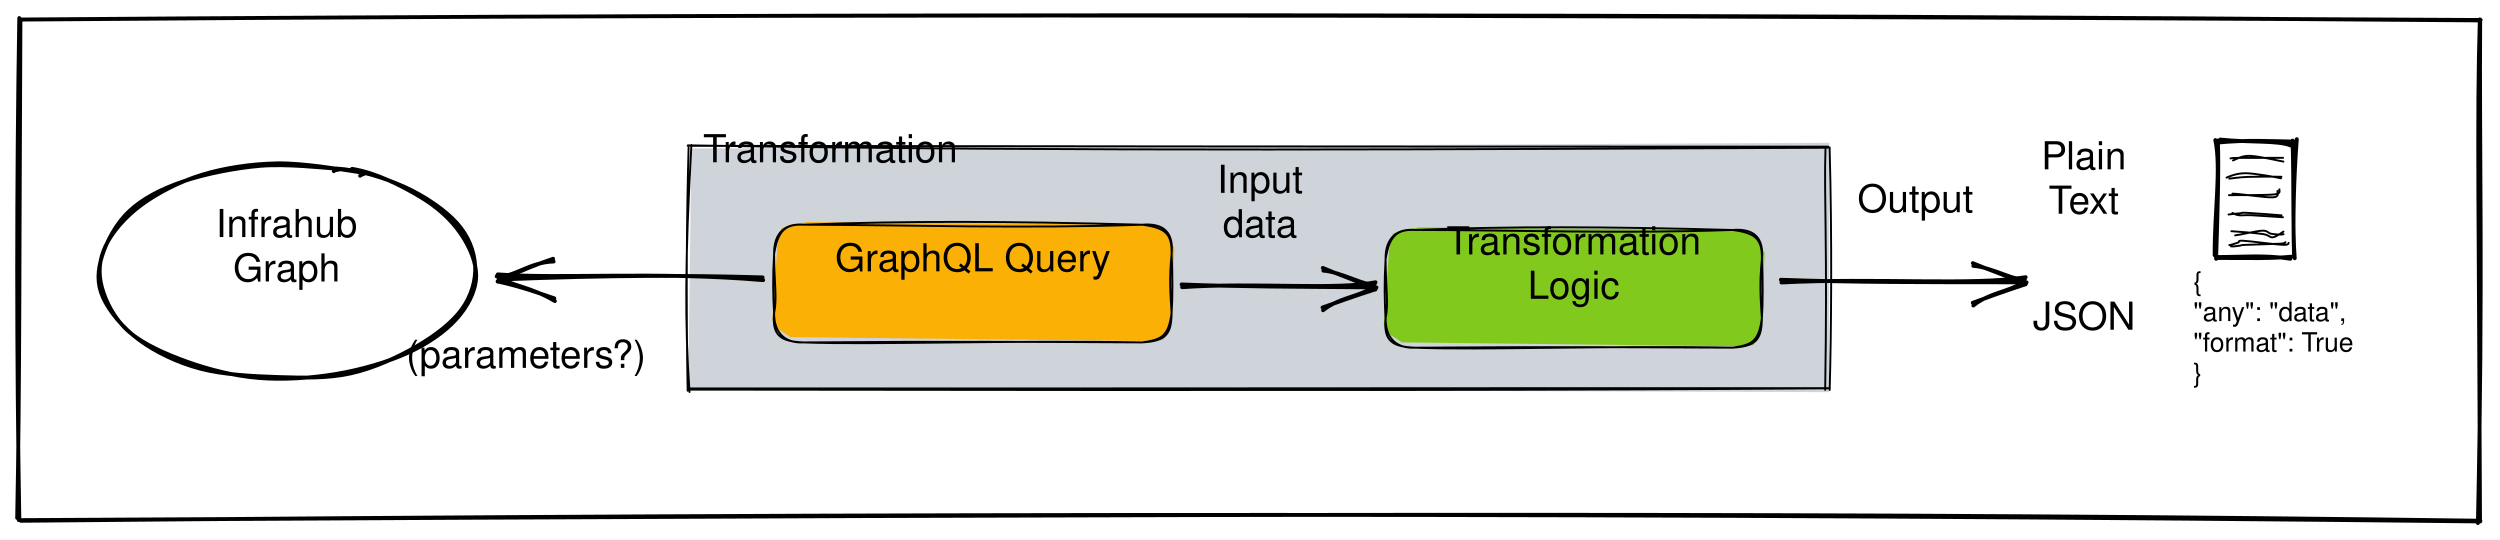
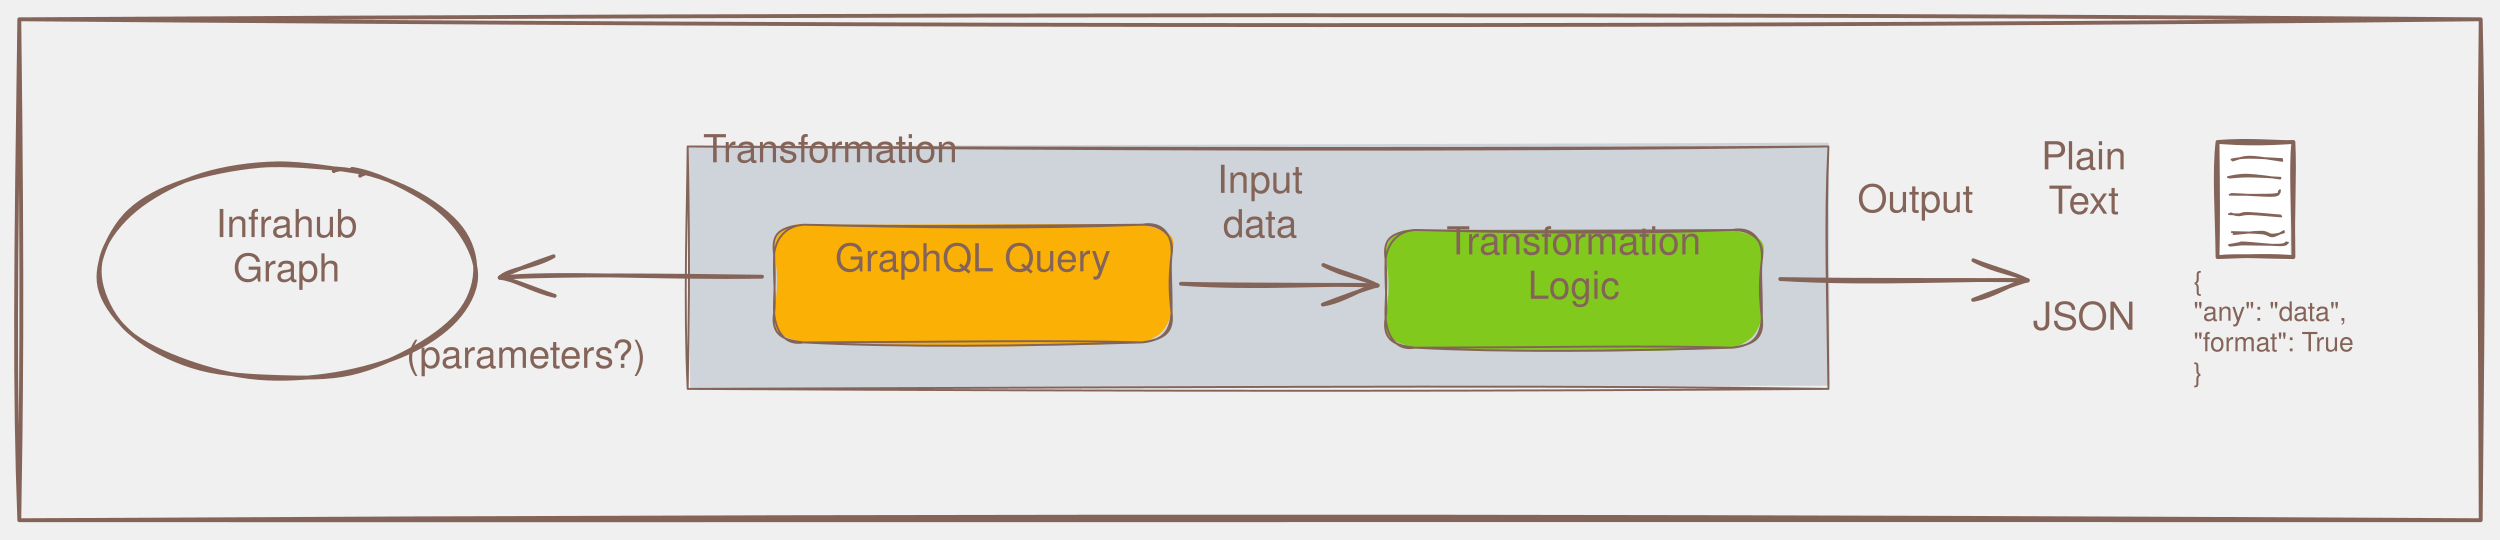
<svg xmlns="http://www.w3.org/2000/svg" version="1.1" viewBox="0 0 1295.506 279.577" width="1295.506" height="279.577">
-   
-   eyJ2ZXJzaW9uIjoiMSIsImVuY29kaW5nIjoiYnN0cmluZyIsImNvbXByZXNzZWQiOnRydWUsImVuY29kZWQiOiJ4nO1cXGtT27pcdTAwMTb93l/BcL/cO1N8tCVtPc7MnTPlVShQKO9yOdMxiSEujpPjOLzO9L/fLUNjx4khQJKmZ8pMXHUwMDFmyLYkS2uvvba05b/fzM3Np7ftYP73ufngpuZHYT3xr+ffuvKrIOmErZgu8ez3Tqub1LI7XHUwMDFiadru/P7bb00/uVxm0nbk11x1MDAwMu8q7HT9qJN262HLq7Wav4Vp0Oz84f7+6DeD/7ZbzXqaeHkjXHUwMDBiQT1MW8l9W0FcdTAwMTQ0gzjtUO3/o9/n5v7O/i70Llx0aqlcdTAwMWZfREH2QHYp7yBwWy792IqzzlpcdTAwMGVMXHUwMDE4ZKJ3Q9hZpubSoE5Xz6nLQX7FXHUwMDE1zX++ZXV9XHUwMDA3n1NcYm9bXHUwMDFi5svdcrq1mLd6XHUwMDFlRtFeelx1MDAxYmW96rToZfJrnTRpXVx1MDAwNkdhPW18XHUwMDFmtkJ51VNJq3vRiIOOe3volbbafi1Mb11cdTAwMTljvdL7Ifh9Li+5od9cdTAwMTCkJ4FxXHUwMDAxRigmRP6y7nmN1tNKSstcdTAwMDClUlx1MDAwMkv9WmpFNFx1MDAwZtSvf7HsJ+/ZmV+7vKDuxfX8nvPz8/yG64dXXHUwMDA1rtFDhtoqXHUwMDFhbylQ9m5pXHUwMDA04UUjdcNB3UCtNNPGXGKhbX5LJ8gmXHUwMDAzNVhccszkY+Dabq/XM1j8WVx1MDAxY6+4/jBecTeK8u66XHUwMDBiK1x1MDAwNSjlz3Tbdf9+ykFZXHRcdTAwMDYlt1xuTO96XHUwMDE0xpfl6qJW7TJHSVb67e1L0FmYj1x1MDAxMjrBWCOYUYV3flxunu8/w0Ln0OyJs2Zre9eusK+NtZuXwFx1MDAxM6ZcdTAwMDZPo5inNVx1MDAxM1x1MDAwMEaCXHUwMDA1pfrgaTh6SimQSMBgVpbN5nnwrFx1MDAwNXVZ91x1MDAwN1x1MDAxMYpcdTAwMTY8XHUwMDEwoFx0m4ZTQ4P4XHUwMDA011x1MDAwZi61UkZcdTAwMWImXHUwMDE4ijJAQaMwkjE5XHUwMDA1hGqtyFxctZpcbkK5hiqEaqORo1x1MDAxMaNcdTAwMDN0NVx1MDAxNZt39Zt3+2drW1/Xo+3objPemG2AWkbsJZmyXHUwMDFjubJC2X6AKuVxpi0yhSjsK+nTP2NcZlx1MDAwN/HJmVx1MDAxYYSkglx1MDAwMVxicrBS0nyIZ0DwO1x1MDAxOHI4iIeSb9XI7D2TP12AU1x1MDAxYdykvZcoTP6S3mBfXHUwMDBm9lx1MDAwZvdcdTAwMTeOjj/tnH/YO1m+ied79317O7za+4e/7lx1MDAxY56sRGv79cXFm4uDSDVcdTAwMGWby0f9rXxv30+S1vWo9Vx1MDAxZe3e6e67rct3a53VXHUwMDA23qxcdTAwMDThSXvEelx1MDAxZv73mJmC4cDHZaZ941q0UMGqLNRYqVx0tTi6wlx1MDAxOT5Jwy204ddcdTAwMWHdJJhcdTAwMDFcdTAwMWJcdTAwMTXaXHUwMDEz1lx1MDAwMEjJYNBGXHKOzUbTxI87bT8hS1x1MDAxOKJ0JPe4QUDFcdBg+aDPsIq8XHUwMDFh11x1MDAwNYU6Sz4jn/RWnO6Fd0FGRX2lq34zjG779GyGUqdFXHUwMDEyv934tDn3qVx1MDAxYiS3832X30XhhVx1MDAwM+58jbpcdTAwMWQkfZhOQ1xuXHUwMDAyejc0w3q96JZq1KZcdTAwMWbGQbI+ijtpJeFFXHUwMDE4+9H+412ikVxi1nqe3lx1MDAwMyxcdTAwMDCgXHUwMDEzuKuZXHUwMDFhe4VcdTAwMGI1qlxc2lx1MDAxM3nWXCIn4TG6XHUwMDBi3T54f1Y/Slffb324XFw/xi/hge6cz7ZcdTAwMGJcdTAwMDXOOcUghlH8wTRcIsurufehxrNcdTAwMDI1J2UlkL/Oh1x1MDAxYV6zXHUwMDEwXGaxTTvEJH8+XHUwMDFmXG6tZrS3fP7lqFx1MDAxNW+vr3a+bt1yvvOjfWj0sdNcXK3Xrtnnjlo6OVx1MDAxN2b3xO6OzYdSaFpgnUn50GqVS7GzZUJcdTAwMTmmR7bR4bM0406UYlx1MDAxY+ExYWjMJfnKXHUwMDAxK9XKk2Oy0se9qFx1MDAxMJ5Gq9VwNyrVgM3+k93ovlx1MDAxYqrzVtL0U8LkabzZulxia1x1MDAxM3KnT7iWsjt9omsjuVVcdC8yV6PLhb01PclIdiuRY+EpYzVcdTAwMTiiUpvxojpsXHUwMDAxrqxcdTAwMWU2/4K/ZtuhOo+pXHUwMDA1XHUwMDA3RtqBSV62VG48Yk1ttdBKQ9FgpmuqQ1x1MDAxNC/dTYNccvn0/VMttcJEo+A8fcRA01a7yjr7+v24KY5X2t677CFGXGLWlEvztUtcdTAwMDKeNipv7ykrfFxcm8zkyjpcdTAwMDAoT1x1MDAxOJLv9GMkqfh+M7TKM1xmKTYl70T2oUtcdTAwMWRcdTAwMWLP2iUw8Iwk91x1MDAwN1IwrtQwmcs8Y1FcdTAwMGIlJTArlYRcdTAwMDHZa6WjXG5ZeHiydklcdTAwMTT1XHUwMDEyu+ykfpIuhnE9jC/6dffDJtEoYWFmybWu6+VcdTAwMDLzSDdcdTAwMTBTXHUwMDFhIa3kXHUwMDAyXHUwMDE0Z1i478JvO1x1MDAxZkVcdTAwMDNM5WA5oNCSyVx1MDAwMXFcdTAwMWbE9ad79bh3LfTKdUppbbmy3Fx1MDAxOCC2zCm80CkwpHikpFuYMYhcdTAwMDOdivxOutRqNsOURn+nXHUwMDE1xml5lLPhfOfMu1x1MDAxMfhcdTAwMDNcdTAwMWNDL1W8VuaBtquxP5LJ/zeXm0r2S+//f75cdTAwMWR6dzWKs8dcdTAwMDfwm9f3pvhvXHUwMDE1hVx1MDAwNVFcdTAwMTS2O8M3YDSWS3vL20JcdTAwMGKjwIy+eLZsNutH9S3Ygb+WP3SXINY7X6PZJjFE9KymYaVcdTAwMTFGhbK0dCakp1xmMilcdTAwMTRcdTAwMTKJwSS2XHUwMDA3rfS4XHUwMDExjJw1USUjKTFIYMS0XHUwMDFlI19cdTAwMGVkqlxuQVx1MDAxNvvxICyktMrFJuOLXHUwMDAxelx1MDAxOFx1MDAxYu+q8dvh9T5cdTAwMTX4b6zYfb73aVFcdTAwMWOsXHUwMDFjXHUwMDFm1bqXx9H6/v4zXHUwMDAyaeP2MExBN08okFx1MDAwNl4pzcGSp6RZlKMvdlxyf+uZNihcbj48zo1mTFx1MDAxYWVBmn6DUtpzu+1IXHUwMDFlheiuXHUwMDEwso5TXHUwMDE0aEG6xEkwo0eLoIFLQeFcdTAwMDI+Z9Xr5dvrz1x1MDAwNeLrdPl6fJ74je7ZaZyt/04odn6C+suCvbJT44iaK1x1MDAxNTtcdTAwMDGvyjg5XHUwMDEzglx1MDAwMVN29FWux0lwJo3TWOtxTVx1MDAwZY1kXHUwMDE16VxmKFx1MDAwNc5W0IBcdTAwMGJcdEpqKKqu8Sp2gVx1MDAxZeGfRCd5W0M9XHUwMDFhJtiJJ5nzZpZrXHUwMDBl2sJAJD1Fxf5gsTOh2ElcdTAwMWKTMOZcYoZUgJaa5durPWlM/Ks4XHUwMDE40ixKabTAXHUwMDA2tfFIgv1xk+7vlNJGKiFJnCpLsn2wUyBcYnggSGdpl8pkfmq5vlCJ4ezxQfQ+U69Xilx1MDAwYla5kSalXHUwMDE2gOZcdTAwMTnJUnjL9o+/tFlikUfrN+dGrcjmbNOXXHUwMDA26ZF24EKAoOBP9CdLWZpcdTAwMTTOibi4YshUeTlyTOzF0UOKXHUwMDE1mIBcdTAwMTGX/IRbXHUwMDA0IZRMSVtcdTAwMTiwz9ktep22+HfbT/wmgSzp/PGf6S75VTQ9jlx1MDAxNb9K81x1MDAxM5WxMnCXZlwigY9uf3dcdTAwMWJ8+yQ5+rx/vNu8Xlqye+9uXHUwMDFhe7Ntf+B4XHUwMDBmXHUwMDFj8qU0mpDWL1x1MDAxZqT0XHUwMDEwJSqKY8kxgyz1azxcdTAwMDZIjUjDJVx1MDAxZlnbT9H+tFZGyZcphVx1MDAxN2r7djc9jalcdTAwMTP+S3X9S+1vaNOTVe9Yqd4to5HX+lx1MDAxOUtVj+/Zz6b1Sa480r2CSbBcdTAwMTStlsW79IRcdTAwMTZKaLoshJmQeOfGXHUwMDAziupcdTAwMDU3qFxmp1x1MDAxOHuYeqe4n/qJjJRFtlxy90PFO8Uzplx1MDAwMMTxi/eRXHUwMDE3tlx1MDAxN5hcdTAwMDdZeoEk1ai5XHUwMDFixMGFbeshR7pmLFFcdTAwMWOz/InV9v73+Ik0dDWSssdcdTAwMDcwNCZcdM1l9YFcdTAwMDNxv0DHRt+12+icfd4+Y3crne7yyvVhd6VWMy/K554miyhiXHUwMDExQaEjYygoRswtOKNcdTAwMTEkJ65IztDoKyZcbr5snDSiKGRcdTAwMTSWjbprPl1cdFxyXHUwMDBleFNz4dvdlFx1MDAxY+m0vXe51YnngEqlq3fLOZm/RVx1MDAwM6OvvVx1MDAxZK7G/p7YvdniwclmXHLw/UVsX5S0MkXDUyg8XHUwMDE0bvlGXHUwMDAyk1x1MDAxYUvqmVx1MDAwYk9cYq7lvWN4XfQ6dKdJWE9Q26RQST4ryWDIQTS0nlIun8xt7pvijHw/iGaU2ytcdTAwMWVuibkva3Y3O5+/dN9vxJtcdTAwMWZcdTAwMGbr3c/1XHUwMDBm26u9PM1xO3jFVEFcZr1yYyfD+lx1MDAxMFx1MDAwMFx1MDAxM1x1MDAwN/FKXHUwMDAwg+bC9tHGk9Hf+tXm3Xm0wT9Fuztxclx1MDAwYlxi+8eznXVcdTAwMDWKaJszRVx1MDAxMVx1MDAwZVx0XHUwMDE0LnRpa1x1MDAwN93Cl0Bj3Fx1MDAxYV/fXHUwMDExsXEhmKNHisFagYhcdTAwMWFlwVx1MDAxZuRbpZ5hXHUwMDA2yIBcZlx0YU1Cy5RcdTAwMTFcZkpcdTAwMGLGhJ5cdTAwMDSGXHUwMDA3M6H5gHx7NrSfc4BmUlKw79pYdaBLjbdMcpLFTJEoUbLvcY9RnK9cYnPSWEBixyfrq8KI+1lcdTAwMDBPc0b1cVI2brmU8by+kXRlNT3wSv/G6fWoPYmj+7c0bVx1MDAxZG6Z7srBl+Ozzd1zwfau3i3MPD2A595TMKBcdTAwMTBcdTAwMTVcdTAwMGK4vU+l4Fx1MDAxNLy6hExrSGabXHSkUtDUXHUwMDBiJCrWjFx1MDAxM1ZkcZO1wFx1MDAwZoiWbMpKd1x1MDAwZVx1MDAwM4v3fOdcdTAwMDfDXHUwMDAxuS7mu//ih1x1MDAxZsdcdTAwMGYkWsjhWFx1MDAwN5xsk56X7Lk8nSPwQ1x1MDAwNUiyXG5diM65cFx1MDAwZYSBRk2ubmxcZoHVoSeZi7Eo1ehcdTAwMDLiYOF9gyWq040u7Vwivl9cdTAwMTNyoVX/XHRcdTAwMThcdTAwMDLcZ1x1MDAxMEhCXG5moSQgNFx0XGL37Vx1MDAwMWPcRylely86nCCUZ6xcdTAwMTO/ysW2QHhcdTAwMTlcdTAwMTJ+eoI8g1x1MDAwNkRcdTAwMTLhpFx1MDAxM9hgOErkRdqCieG5Vr9cYlwiuzo1glx1MDAwMOnRuyrCXHKFVpJcdM7LXHUwMDA27ZZLraU5N5nQ4E/VyJlnnVx1MDAxM+PKXHUwMDFhK9yjxVx1MDAxYcnJucCIaEK6w1x1MDAwN8Q5T9ZXXHS7rIfgMSuoXHUwMDE57Vx1MDAwMIdaQ4HDXsk41fku7kxcIncr5qMzznu1XHUwMDE33S6qi0V53Fx1MDAxMCtfo/UvXHUwMDFmNlx1MDAwZWedcSigpXBXS8OZXHUwMDExXHUwMDEySinqWlx1MDAxMXaMi1xiSHpKM1x1MDAwMcpcdTAwMTFcdTAwMTQyUUCNXHUwMDE2hCVK0UMliVx1MDAwMqOtRUvxXG5ZrFx1MDAxZMzuzFx1MDAwZblwa4d/XFzjXHUwMDE342RXp8Y46ClSXHUwMDFk2n3yXHUwMDA0yW6h35yZpyigcVx1MDAwN5Bo3lx1MDAwNeO9fPnK+oxHM0/SRiuCqLFGluoj4kJrSVhLLYgpRpE42m3BXG73lFx1MDAxNbJcdTAwMTRRXHTJXGJtJH44XG6NnONT9VViOOtcdTAwMWbxoXb1KdJNzGXrP3ep/lx1MDAxMcFUud+uXHUwMDE4XHI+oFx1MDAxZH27vXUgttRaO373XHSCuoiuttt7N/YnYC+kwIlcdTAwMDQpXHUwMDA1tFBO15PgkY/SXHUwMDAy3YmBYur3OFx1MDAwNVx1MDAxMzBcdTAwMDIzSWFcdGTWMGS9njqhXHSXhFx1MDAwZmJZyaCwTPZAX5yUrSSNPny771x1MDAxN3tlV6enl0hcdTAwMTE5RLlcdTAwMWNQjvRv31lcdTAwMTOiXHUwMDFiin2sUmikIfpi9kl6qFx1MDAwNknWnEeO1W1aa5eVSDBcdTAwMWOfutGPqFx1MDAxYqaF+zMyPdww3NnxkyhcXNjfqrdcdTAwMWLd3aPDdvhcdTAwMTPQg3JcdTAwMDeGJKCLLnP7uk+1Z1x1MDAxZVx1MDAwMjkp48JcdTAwMTVlJ7CjMFx1MDAxZXogj0EvXHUwMDAxqH4tuMxcdTAwMDI/SFx1MDAwZl2QXCItp39cZvarXHUwMDFi5mkrKYrBLMfSpcv/0+imKnFcdTAwMDBcdTAwMGLHdlx1MDAwNlZvXHUwMDE0XHR0y5+xvrvEwrW7zZO//G5j6+pmcyG4smt61vcvJcXFikSo2zt0kWo/3VhF2IBs85KMfUIne7LzXHUwMDBiMoOl24hcdTAwMWH6YTjhUbzP3U1KXHUwMDE0SeWHZFx1MDAxM1xid3z1tdlcdTAwMDQgSNC7UVWcWXc2o++mR5JcdTAwMGL+Po3d76c0pbenVHA67/L1Tufffi+/PzPvLu0n3YBKv003i/dVXHUwMDFkXHUwMDFjKWlBsVx1MDAxN5m7qP5mXHUwMDE1XHUwMDEy/SD9jP6JjTPhp4dcdTAwMWKJPfhcdTAwMDRbd8l1Z3lpefFuxq2d3s/j3Fx1MDAxZHwlXCJcdTAwMTWqlGvvdnNcdTAwMDSCcJ9cdTAwMDaCV271Vn6W1Fx1MDAxZFx1MDAwNLduPXj2Mn2d2uLFjyZNOk1oJ1wii5o7jff78DqdZKHhbU/y+zZcYtXOVlxiXG58XHUwMDA16tGz9LpcdTAwMTfHN6tcdTAwMWbWzsRK+FEmX/f3XHUwMDBlT+KrmTc/7Vx1MDAxNnHQyXcmXHUwMDE1L1x1MDAxZHVcdTAwMDH0pNFAkskyJtSEXGbQZSRZUlPD7O9Hp+lcdFx1MDAxNGKKmfZcdTAwMWb2tj9O2+7623xWit6bXHUwMDA3+Tzvt9t7KY1cXC9cdTAwMTaiOVx061x1MDAwZq+ftz5/XHUwMDE1XHUwMDA214vD4z5cdTAwMTf6vXmwYWcsQVx1MDAxNlh9e/Pt/zNcdTAwMDXqjSJ9
  <defs>
    <style class="style-fonts">
      @font-face {
        font-family: "Virgil";
-         src: url("https://file%2B.vscode-resource.vscode-cdn.net/Users/damien/.vscode/extensions/pomdtr.excalidraw-editor-3.5.1/public//dist/excalidraw-assets/Virgil.woff2");
+         src: url("https://file%2B.vscode-resource.vscode-cdn.net/Users/pete/.vscode/extensions/pomdtr.excalidraw-editor-3.7.4/public//dist/excalidraw-assets/Virgil.woff2");
      }
      @font-face {
        font-family: "Cascadia";
-         src: url("https://file%2B.vscode-resource.vscode-cdn.net/Users/damien/.vscode/extensions/pomdtr.excalidraw-editor-3.5.1/public//dist/excalidraw-assets/Cascadia.woff2");
+         src: url("https://file%2B.vscode-resource.vscode-cdn.net/Users/pete/.vscode/extensions/pomdtr.excalidraw-editor-3.7.4/public//dist/excalidraw-assets/Cascadia.woff2");
+       }
+       @font-face {
+         font-family: "Assistant";
+         src: url("https://file%2B.vscode-resource.vscode-cdn.net/Users/pete/.vscode/extensions/pomdtr.excalidraw-editor-3.7.4/public//dist/excalidraw-assets/Assistant-Regular.woff2");
      }
    </style>
  </defs>
-   <rect x="0" y="0" width="1295.506" height="279.577" fill="#ffffff" />
  <g stroke-linecap="round" transform="translate(10 10) rotate(0 637.7529 129.7884)">
-     <path d="M1.1 0.55 L1276.91 1.93 L1277.12 259.54 L0.69 260.47" stroke="none" stroke-width="0" fill="#fff" />
-     <path d="M0.36 0.1 C441.06 -3.11, 882.79 -2.66, 1274.88 0.58 M0.24 0.16 C334.67 -2.46, 669.64 -2.87, 1275.49 0.35 M1275.24 1.57 C1274.72 66.88, 1276.81 133.82, 1274.05 261.06 M1275.04 0.04 C1273.45 51.62, 1274.62 104.55, 1275.16 260.13 M1275.29 260.22 C861.97 255.78, 449.99 255.7, 0.79 259.88 M1275.35 259.83 C967.95 255.69, 659.89 255.88, -0.28 259.53 M-1.11 258.39 C0.27 190.09, -0.03 119.27, 0.59 0.22 M0.03 259.43 C-1.48 172.73, -1.44 87.24, -0.02 -0.66" stroke="#000000" stroke-width="2" fill="none" />
+     <path d="M0 0 C441.52 -2.53, 882.22 -3.11, 1275.51 0 M0 0 C457.27 3.83, 914.23 4.2, 1275.51 0 M1275.51 0 C1277.74 94.89, 1276.08 187.2, 1275.51 259.58 M1275.51 0 C1274.25 100.61, 1275.44 200.98, 1275.51 259.58 M1275.51 259.58 C926.79 257.75, 578.74 256.46, 0 259.58 M1275.51 259.58 C798.11 259.43, 321.62 259.68, 0 259.58 M0 259.58 C-2.56 192.01, -1.85 127.72, 0 0 M0 259.58 C0.88 204.67, 1.88 147.7, 0 0" stroke="#846358" stroke-width="2" fill="none" />
  </g>
  <g stroke-linecap="round" transform="translate(356.3601 75.90166) rotate(0 295.5659 62.81238)">
-     <path d="M1.9 1.06 L591.62 -1.93 L591.43 127.31 L0.31 125.39" stroke="none" stroke-width="0" fill="#ced4da" />
-     <path d="M0.12 -0.59 C201.7 2.83, 403.69 1.39, 590.77 0.67 M0.01 -0.33 C163.24 -0.16, 326.83 0.13, 590.95 0.08 M589.6 1.56 C588.82 25.02, 590.67 52.04, 589.45 126.14 M591.75 0.47 C593.05 48.25, 592.61 96.58, 591.78 126.19 M591.3 125.33 C459.86 126.25, 329.11 126.45, 0.15 125.99 M591.17 125.23 C399.73 125.18, 208.33 125.49, 0.06 125.39 M0.95 127.24 C-1.49 91.64, -1.41 59.42, 1.93 -0.78 M-0.02 126.57 C-0.87 79.44, -0.5 34.61, 0.47 0.68" stroke="#000000" stroke-width="1" fill="none" />
+     <path d="M-0.45 -0.09 L591.31 -1.98 L591.82 123.95 L1.33 125.52" stroke="none" stroke-width="0" fill="#ced4da" />
+     <path d="M0 0 C201.6 1.53, 403.18 2.83, 591.13 0 M0 0 C231.59 0.99, 462.82 1.08, 591.13 0 M591.13 0 C589.12 39.54, 590.56 75.38, 591.13 125.62 M591.13 0 C589.54 39.47, 590.83 79.49, 591.13 125.62 M591.13 125.62 C467.85 123.83, 346.57 124.34, 0 125.62 M591.13 125.62 C425.26 126.86, 258.91 127.01, 0 125.62 M0 125.62 C-2.11 80.73, -0.28 33.17, 0 0 M0 125.62 C0.43 95.49, 1.27 65.2, 0 0" stroke="#846358" stroke-width="1" fill="none" />
  </g>
  <g stroke-linecap="round" transform="translate(401.1305 116.4435) rotate(0 103 30.5)">
-     <path d="M15.75 -1.35 L196.62 0.05 L202.9 3.79 L207.45 11.94 L205.7 51.45 L201.62 59.7 L190.21 60.26 L8.46 58.25 L2.68 54.47 L-0.92 49.3 L1.71 11.25 L3.73 1.91 L8.65 -0.04 L17.03 -1.22" stroke="none" stroke-width="0" fill="#fab005" />
-     <path d="M15.25 0 M15.25 0 C71.84 0.14, 128.86 2.14, 190.75 0 M15.25 0 C67.74 -2.05, 120.68 -1.85, 190.75 0 M190.75 0 C202.24 -1, 207.13 4.37, 206 15.25 M190.75 0 C203.15 1.6, 206.22 4.91, 206 15.25 M206 15.25 C204.71 27.63, 205.36 36.02, 206 45.75 M206 15.25 C206.55 26.61, 206.57 38.18, 206 45.75 M206 45.75 C204.36 57.84, 200.99 59.54, 190.75 61 M206 45.75 C205.85 56.88, 203.02 60.28, 190.75 61 M190.75 61 C120.49 59.76, 51.56 62.36, 15.25 61 M190.75 61 C138.78 60.72, 89.11 60.41, 15.25 61 M15.25 61 C6.89 61.45, -0.02 57.28, 0 45.75 M15.25 61 C3.69 60.51, -1.14 57.75, 0 45.75 M0 45.75 C1.62 38.48, 0.11 30.35, 0 15.25 M0 45.75 C-0.53 37.02, -0.74 27.22, 0 15.25 M0 15.25 C-0.2 3.32, 6.66 -0.76, 15.25 0 M0 15.25 C1.92 3.05, 5.85 -0.46, 15.25 0" stroke="#000000" stroke-width="1" fill="none" />
+     <path d="M15.25 0 C66.99 0.14, 123.13 -0.74, 190.75 0 C204.15 3.29, 209.42 4.41, 206 15.25 C205.44 26.57, 203.61 35.86, 206 45.75 C203.28 54.35, 200.56 57.83, 190.75 61 C121.13 64.84, 57.14 62.53, 15.25 61 C4.02 58.26, -2 55.91, 0 45.75 C1.74 34.79, 2.42 25.01, 0 15.25 C-1.25 3.45, 7.94 -1.25, 15.25 0" stroke="none" stroke-width="0" fill="#fab005" />
+     <path d="M15.25 0 C71.4 1.42, 129.33 2.39, 190.75 0 M15.25 0 C71.01 1.28, 124.93 0.48, 190.75 0 M190.75 0 C200.8 -1.8, 206.54 4.51, 206 15.25 M190.75 0 C199.59 -0.03, 207.69 4.6, 206 15.25 M206 15.25 C204.72 26.06, 204.49 33.69, 206 45.75 M206 15.25 C205.08 22.57, 206.09 28.49, 206 45.75 M206 45.75 C207.39 57.36, 200.08 59.42, 190.75 61 M206 45.75 C205.13 54.56, 202.44 59.85, 190.75 61 M190.75 61 C129.57 62.89, 65.47 63.7, 15.25 61 M190.75 61 C143.54 59.65, 94.34 60.77, 15.25 61 M15.25 61 C5.57 62.73, 0.96 55.25, 0 45.75 M15.25 61 C6.22 59.95, -1.88 58.13, 0 45.75 M0 45.75 C1.06 38.31, -0.4 29.14, 0 15.25 M0 45.75 C-0.35 38.32, 0.95 31.1, 0 15.25 M0 15.25 C-1.52 3.95, 3.27 1.43, 15.25 0 M0 15.25 C1.13 6.02, 7.16 0.52, 15.25 0" stroke="#846358" stroke-width="1" fill="none" />
  </g>
  <g transform="translate(432.9879 135.4435) rotate(0 71.14258 11.5)">
-     <text x="71.143" y="0" font-family="Helvetica, Segoe UI Emoji" font-size="20px" fill="#000000" text-anchor="middle" style="white-space: pre;" direction="ltr" dominant-baseline="text-before-edge">GraphQL Query</text>
+     <text x="71.143" y="0" font-family="Helvetica, Segoe UI Emoji" font-size="20px" fill="#846358" text-anchor="middle" style="white-space: pre;" direction="ltr" dominant-baseline="text-before-edge">GraphQL Query</text>
  </g>
  <g stroke-linecap="round" transform="translate(718.0078 119.1712) rotate(0 97.5 30.5)">
-     <path d="M15.75 -1.35 L185.62 0.05 L191.9 3.79 L196.45 11.94 L194.7 51.45 L190.62 59.7 L179.21 60.26 L8.46 58.25 L2.68 54.47 L-0.92 49.3 L1.71 11.25 L3.73 1.91 L8.65 -0.04 L17.03 -1.22" stroke="none" stroke-width="0" fill="#82c91e" />
-     <path d="M15.25 0 M15.25 0 C68.33 0.04, 121.83 2.05, 179.75 0 M15.25 0 C64.42 -1.97, 114.05 -1.77, 179.75 0 M179.75 0 C191.24 -1, 196.13 4.37, 195 15.25 M179.75 0 C192.15 1.6, 195.22 4.91, 195 15.25 M195 15.25 C193.71 27.63, 194.36 36.02, 195 45.75 M195 15.25 C195.55 26.61, 195.57 38.18, 195 45.75 M195 45.75 C193.36 57.84, 189.99 59.54, 179.75 61 M195 45.75 C194.85 56.88, 192.02 60.28, 179.75 61 M179.75 61 C113.84 59.79, 49.27 62.38, 15.25 61 M179.75 61 C130.98 60.79, 84.51 60.48, 15.25 61 M15.25 61 C6.89 61.45, -0.02 57.28, 0 45.75 M15.25 61 C3.69 60.51, -1.14 57.75, 0 45.75 M0 45.75 C1.62 38.48, 0.11 30.35, 0 15.25 M0 45.75 C-0.53 37.02, -0.74 27.22, 0 15.25 M0 15.25 C-0.2 3.32, 6.66 -0.76, 15.25 0 M0 15.25 C1.92 3.05, 5.85 -0.46, 15.25 0" stroke="#000000" stroke-width="1" fill="none" />
+     <path d="M15.25 0 C63.7 0.02, 116.55 -0.86, 179.75 0 C193.15 3.29, 198.42 4.41, 195 15.25 C194.44 26.57, 192.61 35.86, 195 45.75 C192.28 54.35, 189.56 57.83, 179.75 61 C114.29 64.67, 54.47 62.36, 15.25 61 C4.02 58.26, -2 55.91, 0 45.75 C1.74 34.79, 2.42 25.01, 0 15.25 C-1.25 3.45, 7.94 -1.25, 15.25 0" stroke="none" stroke-width="0" fill="#82c91e" />
+     <path d="M15.25 0 C67.83 1.37, 122.18 2.35, 179.75 0 M15.25 0 C67.57 1.22, 118.04 0.43, 179.75 0 M179.75 0 C189.8 -1.8, 195.54 4.51, 195 15.25 M179.75 0 C188.59 -0.03, 196.69 4.6, 195 15.25 M195 15.25 C193.72 26.06, 193.49 33.69, 195 45.75 M195 15.25 C194.08 22.57, 195.09 28.49, 195 45.75 M195 45.75 C196.39 57.36, 189.08 59.42, 179.75 61 M195 45.75 C194.13 54.56, 191.44 59.85, 179.75 61 M179.75 61 C122.49 62.79, 62.31 63.6, 15.25 61 M179.75 61 C135.56 59.72, 89.37 60.84, 15.25 61 M15.25 61 C5.57 62.73, 0.96 55.25, 0 45.75 M15.25 61 C6.22 59.95, -1.88 58.13, 0 45.75 M0 45.75 C1.06 38.31, -0.4 29.14, 0 15.25 M0 45.75 C-0.35 38.32, 0.95 31.1, 0 15.25 M0 15.25 C-1.52 3.95, 3.27 1.43, 15.25 0 M0 15.25 C1.13 6.02, 7.16 0.52, 15.25 0" stroke="#846358" stroke-width="1" fill="none" />
  </g>
  <g transform="translate(748.6279 126.6712) rotate(0 66.87988 23)">
-     <text x="66.88" y="0" font-family="Helvetica, Segoe UI Emoji" font-size="20px" fill="#000000" text-anchor="middle" style="white-space: pre;" direction="ltr" dominant-baseline="text-before-edge">Transformation</text>
-     <text x="66.88" y="23" font-family="Helvetica, Segoe UI Emoji" font-size="20px" fill="#000000" text-anchor="middle" style="white-space: pre;" direction="ltr" dominant-baseline="text-before-edge">Logic</text>
+     <text x="66.88" y="0" font-family="Helvetica, Segoe UI Emoji" font-size="20px" fill="#846358" text-anchor="middle" style="white-space: pre;" direction="ltr" dominant-baseline="text-before-edge">Transformation</text>
+     <text x="66.88" y="23" font-family="Helvetica, Segoe UI Emoji" font-size="20px" fill="#846358" text-anchor="middle" style="white-space: pre;" direction="ltr" dominant-baseline="text-before-edge">Logic</text>
  </g>
  <g transform="translate(364.3219 78.92631) rotate(0 66.87988 11.5)">
-     <text x="0" y="0" font-family="Helvetica, Segoe UI Emoji" font-size="20px" fill="#000000" text-anchor="start" style="white-space: pre;" direction="ltr" dominant-baseline="text-before-edge">Transformation</text>
+     <text x="0" y="0" font-family="Helvetica, Segoe UI Emoji" font-size="20px" fill="#846358" text-anchor="start" style="white-space: pre;" direction="ltr" dominant-baseline="text-before-edge">Transformation</text>
  </g>
  <g stroke-linecap="round">
    <g transform="translate(611.9725 147.0414) rotate(0 50.92401 0.4478682)">
-       <path d="M0.61 1.79 C38.31 -0.85, 80.73 3.4, 100.83 -0.78 M0.32 0.35 C28.54 1.51, 58.1 1.56, 101.31 1.89" stroke="#000000" stroke-width="2" fill="none" />
+       <path d="M0 0 C40.22 2.93, 77.94 -0.5, 101.85 0.9 M0 0 C37.29 0.7, 77.01 0.28, 101.85 0.9" stroke="#846358" stroke-width="2" fill="none" />
    </g>
    <g transform="translate(611.9725 147.0414) rotate(0 50.92401 0.4478682)">
-       <path d="M73.65 13.74 C82.82 6.27, 96.61 6.26, 100.28 0.22 M73.36 12.3 C80.6 9.68, 89.26 6.62, 100.76 2.89" stroke="#000000" stroke-width="2" fill="none" />
+       <path d="M73.53 10.79 C85.24 8.95, 94.35 1.32, 101.85 0.9 M73.53 10.79 C83.2 7.07, 95.39 2.62, 101.85 0.9" stroke="#846358" stroke-width="2" fill="none" />
    </g>
    <g transform="translate(611.9725 147.0414) rotate(0 50.92401 0.4478682)">
-       <path d="M73.8 -6.78 C82.73 -6.27, 96.46 1.71, 100.28 0.22 M73.51 -8.22 C80.86 -5.01, 89.48 -2.24, 100.76 2.89" stroke="#000000" stroke-width="2" fill="none" />
+       <path d="M73.79 -9.73 C85.22 -3.59, 94.22 -3.23, 101.85 0.9 M73.79 -9.73 C83.56 -5.77, 95.65 -2.54, 101.85 0.9" stroke="#846358" stroke-width="2" fill="none" />
    </g>
  </g>
  <mask />
  <g stroke-linecap="round" transform="translate(51.56072 84.92055) rotate(0 97.1415 55.52881)">
-     <path d="M140.16 5.76 C152.12 8.42, 164.75 15.05, 173.31 21.02 C181.86 27, 188.33 34.48, 191.48 41.6 C194.64 48.72, 194.33 56.33, 192.23 63.75 C190.12 71.16, 186.01 79.87, 178.85 86.1 C171.68 92.33, 160.18 97.21, 149.22 101.11 C138.27 105.01, 125.98 108.1, 113.1 109.49 C100.21 110.88, 84.86 111.23, 71.92 109.45 C58.98 107.67, 45.56 103.44, 35.45 98.79 C25.34 94.15, 17.28 88.43, 11.28 81.58 C5.28 74.73, 0.26 65.45, -0.54 57.67 C-1.34 49.89, 1.62 41.81, 6.48 34.92 C11.33 28.03, 19.21 21.46, 28.62 16.31 C38.03 11.17, 50.78 6.65, 62.93 4.07 C75.09 1.49, 86.74 -0.09, 101.56 0.82 C116.39 1.74, 142.03 7.39, 151.89 9.55 C161.74 11.71, 161.52 12.97, 160.7 13.78 M105.29 -0.6 C118.06 -0.47, 132.94 4.22, 144.64 8.15 C156.34 12.08, 167.65 17.25, 175.49 22.98 C183.32 28.71, 188.7 35.29, 191.64 42.54 C194.58 49.79, 195.51 58.87, 193.15 66.48 C190.8 74.09, 185.23 81.92, 177.53 88.18 C169.82 94.44, 158.12 100.04, 146.92 104.03 C135.71 108.02, 123.32 111.24, 110.31 112.11 C97.31 112.98, 81.85 111.55, 68.86 109.27 C55.87 106.99, 42.13 103.46, 32.37 98.43 C22.61 93.4, 15.47 85.98, 10.3 79.09 C5.14 72.2, 1.59 64.5, 1.37 57.09 C1.14 49.68, 3.92 41.87, 8.96 34.63 C14 27.39, 22.38 18.8, 31.59 13.67 C40.81 8.53, 52.05 6.29, 64.24 3.84 C76.44 1.39, 97.93 -0.51, 104.75 -1.04 C111.57 -1.56, 104.99 -0.66, 105.15 0.7" stroke="none" stroke-width="0" fill="#fff" />
-     <path d="M130.87 2.57 C143.19 4.5, 156.51 11.37, 165.85 16.91 C175.19 22.45, 182.02 28.82, 186.91 35.82 C191.8 42.82, 195.54 51.43, 195.17 58.91 C194.81 66.38, 190.67 74.16, 184.72 80.69 C178.76 87.22, 169.81 93.39, 159.45 98.08 C149.1 102.78, 135.4 106.72, 122.57 108.86 C109.74 111, 95.32 112, 82.47 110.94 C69.61 109.89, 56.65 106.53, 45.43 102.52 C34.21 98.51, 22.51 93.31, 15.14 86.87 C7.78 80.44, 3.23 71.31, 1.24 63.9 C-0.75 56.49, -0.19 49.52, 3.21 42.42 C6.62 35.33, 13.35 27.46, 21.66 21.33 C29.97 15.2, 41.33 9.25, 53.06 5.65 C64.79 2.05, 78.65 -0.02, 92.04 -0.27 C105.43 -0.53, 126.24 3.04, 133.41 4.11 C140.57 5.19, 135.53 5.22, 135.04 6.16 M122.31 2.37 C134.89 3.1, 147.55 7.19, 158.04 11.91 C168.53 16.63, 179.14 23.89, 185.25 30.71 C191.35 37.52, 194.25 45.35, 194.66 52.8 C195.06 60.24, 192.73 68.42, 187.68 75.38 C182.62 82.34, 173.9 89.02, 164.34 94.55 C154.78 100.07, 142.22 105.9, 130.32 108.55 C118.41 111.21, 105.93 110.87, 92.91 110.47 C79.89 110.06, 64.27 109.31, 52.22 106.12 C40.17 102.93, 29.03 97.47, 20.62 91.3 C12.21 85.14, 4.98 76.41, 1.76 69.15 C-1.46 61.9, -0.99 55.27, 1.31 47.8 C3.62 40.33, 8.61 30.76, 15.58 24.32 C22.55 17.88, 31.83 13.05, 43.13 9.16 C54.43 5.27, 70.21 2.13, 83.37 1.01 C96.54 -0.11, 115.78 1.98, 122.12 2.45 C128.46 2.91, 121.62 2.81, 121.41 3.79" stroke="#000000" stroke-width="2" fill="none" />
+     <path d="M130.87 2.57 C143.19 4.5, 156.51 11.37, 165.85 16.91 C175.19 22.45, 182.02 28.82, 186.91 35.82 C191.8 42.82, 195.54 51.43, 195.17 58.91 C194.81 66.38, 190.67 74.16, 184.72 80.69 C178.76 87.22, 169.81 93.39, 159.45 98.08 C149.1 102.78, 135.4 106.72, 122.57 108.86 C109.74 111, 95.32 112, 82.47 110.94 C69.61 109.89, 56.65 106.53, 45.43 102.52 C34.21 98.51, 22.51 93.31, 15.14 86.87 C7.78 80.44, 3.23 71.31, 1.24 63.9 C-0.75 56.49, -0.19 49.52, 3.21 42.42 C6.62 35.33, 13.35 27.46, 21.66 21.33 C29.97 15.2, 41.33 9.25, 53.06 5.65 C64.79 2.05, 78.65 -0.02, 92.04 -0.27 C105.43 -0.53, 126.24 3.04, 133.41 4.11 C140.57 5.19, 135.53 5.22, 135.04 6.16 M122.31 2.37 C134.89 3.1, 147.55 7.19, 158.04 11.91 C168.53 16.63, 179.14 23.89, 185.25 30.71 C191.35 37.52, 194.25 45.35, 194.66 52.8 C195.06 60.24, 192.73 68.42, 187.68 75.38 C182.62 82.34, 173.9 89.02, 164.34 94.55 C154.78 100.07, 142.22 105.9, 130.32 108.55 C118.41 111.21, 105.93 110.87, 92.91 110.47 C79.89 110.06, 64.27 109.31, 52.22 106.12 C40.17 102.93, 29.03 97.47, 20.62 91.3 C12.21 85.14, 4.98 76.41, 1.76 69.15 C-1.46 61.9, -0.99 55.27, 1.31 47.8 C3.62 40.33, 8.61 30.76, 15.58 24.32 C22.55 17.88, 31.83 13.05, 43.13 9.16 C54.43 5.27, 70.21 2.13, 83.37 1.01 C96.54 -0.11, 115.78 1.98, 122.12 2.45 C128.46 2.91, 121.62 2.81, 121.41 3.79" stroke="#846358" stroke-width="2" fill="none" />
  </g>
  <g transform="translate(111.8185 117.6846) rotate(0 36.69434 23)">
-     <text x="36.694" y="0" font-family="Helvetica, Segoe UI Emoji" font-size="20px" fill="#000000" text-anchor="middle" style="white-space: pre;" direction="ltr" dominant-baseline="text-before-edge">Infrahub</text>
-     <text x="36.694" y="23" font-family="Helvetica, Segoe UI Emoji" font-size="20px" fill="#000000" text-anchor="middle" style="white-space: pre;" direction="ltr" dominant-baseline="text-before-edge">Graph</text>
+     <text x="36.694" y="0" font-family="Helvetica, Segoe UI Emoji" font-size="20px" fill="#846358" text-anchor="middle" style="white-space: pre;" direction="ltr" dominant-baseline="text-before-edge">Infrahub</text>
+     <text x="36.694" y="23" font-family="Helvetica, Segoe UI Emoji" font-size="20px" fill="#846358" text-anchor="middle" style="white-space: pre;" direction="ltr" dominant-baseline="text-before-edge">Graph</text>
  </g>
  <g stroke-linecap="round">
    <g transform="translate(394.8683 143.3889) rotate(0 -67.9439 0.228514)">
-       <path d="M0.61 1.79 C-54.18 -2.86, -104.26 1.22, -136.91 -1.21 M0.32 0.35 C-38.99 -0.78, -76.95 -0.85, -136.43 1.46" stroke="#000000" stroke-width="2" fill="none" />
+       <path d="M0 0 C-52.27 0.91, -107.05 -2.69, -135.89 0.46 M0 0 C-51.69 -0.68, -100.96 -1.26, -135.89 0.46" stroke="#846358" stroke-width="2" fill="none" />
    </g>
    <g transform="translate(394.8683 143.3889) rotate(0 -67.9439 0.228514)">
-       <path d="M-107.96 -7.87 C-120.81 -7.54, -128.86 0.69, -137.45 -0.22 M-108.24 -9.31 C-116.79 -6.43, -124.07 -3.47, -136.97 2.46" stroke="#000000" stroke-width="2" fill="none" />
+       <path d="M-108 -10.59 C-118.34 -4.72, -131.11 -4.2, -135.89 0.46 M-108 -10.59 C-119.17 -6.76, -128.01 -3.37, -135.89 0.46" stroke="#846358" stroke-width="2" fill="none" />
    </g>
    <g transform="translate(394.8683 143.3889) rotate(0 -67.9439 0.228514)">
-       <path d="M-107.33 12.64 C-120.25 4.99, -128.54 5.24, -137.45 -0.22 M-107.62 11.2 C-116.5 8.25, -123.95 5.38, -136.97 2.46" stroke="#000000" stroke-width="2" fill="none" />
+       <path d="M-107.42 9.92 C-117.8 7.81, -130.79 0.35, -135.89 0.46 M-107.42 9.92 C-119 6.07, -128.06 1.78, -135.89 0.46" stroke="#846358" stroke-width="2" fill="none" />
    </g>
  </g>
  <mask />
  <g transform="translate(210.495 185.4567) rotate(0 62.79785 11.5)">
-     <text x="0" y="0" font-family="Helvetica, Segoe UI Emoji" font-size="20px" fill="#000000" text-anchor="start" style="white-space: pre;" direction="ltr" dominant-baseline="text-before-edge">(parameters?)</text>
+     <text x="0" y="0" font-family="Helvetica, Segoe UI Emoji" font-size="20px" fill="#846358" text-anchor="start" style="white-space: pre;" direction="ltr" dominant-baseline="text-before-edge">(parameters?)</text>
  </g>
  <g transform="translate(630.721 94.79008) rotate(0 22.24121 23)">
-     <text x="22.241" y="0" font-family="Helvetica, Segoe UI Emoji" font-size="20px" fill="#000000" text-anchor="middle" style="white-space: pre;" direction="ltr" dominant-baseline="text-before-edge">Input</text>
-     <text x="22.241" y="23" font-family="Helvetica, Segoe UI Emoji" font-size="20px" fill="#000000" text-anchor="middle" style="white-space: pre;" direction="ltr" dominant-baseline="text-before-edge">data</text>
+     <text x="22.241" y="0" font-family="Helvetica, Segoe UI Emoji" font-size="20px" fill="#846358" text-anchor="middle" style="white-space: pre;" direction="ltr" dominant-baseline="text-before-edge">Input</text>
+     <text x="22.241" y="23" font-family="Helvetica, Segoe UI Emoji" font-size="20px" fill="#846358" text-anchor="middle" style="white-space: pre;" direction="ltr" dominant-baseline="text-before-edge">data</text>
  </g>
  <g stroke-linecap="round">
    <g transform="translate(922.5331 144.6091) rotate(0 64.09572 0.3459718)">
-       <path d="M0.61 1.79 C48.56 -0.73, 101.23 3.45, 127.17 -0.98 M0.32 0.35 C36.02 1.69, 73.06 1.69, 127.65 1.69" stroke="#000000" stroke-width="2" fill="none" />
+       <path d="M0 0 C50.48 3.05, 98.44 -0.46, 128.19 0.69 M0 0 C47.15 0.75, 96.73 0.26, 128.19 0.69" stroke="#846358" stroke-width="2" fill="none" />
    </g>
    <g transform="translate(922.5331 144.6091) rotate(0 64.09572 0.3459718)">
-       <path d="M100.06 13.72 C109.21 6.17, 122.97 6.1, 126.63 0.02 M99.77 12.28 C106.99 9.61, 115.63 6.5, 127.11 2.69" stroke="#000000" stroke-width="2" fill="none" />
+       <path d="M99.94 10.78 C111.63 8.86, 120.71 1.16, 128.19 0.69 M99.94 10.78 C109.58 6.99, 121.75 2.46, 128.19 0.69" stroke="#846358" stroke-width="2" fill="none" />
    </g>
    <g transform="translate(922.5331 144.6091) rotate(0 64.09572 0.3459718)">
-       <path d="M100.07 -6.8 C109.03 -6.36, 122.79 1.55, 126.63 0.02 M99.79 -8.25 C107.16 -5.09, 115.79 -2.37, 127.11 2.69" stroke="#000000" stroke-width="2" fill="none" />
+       <path d="M100.06 -9.74 C111.52 -3.67, 120.55 -3.39, 128.19 0.69 M100.06 -9.74 C109.86 -5.85, 121.98 -2.7, 128.19 0.69" stroke="#846358" stroke-width="2" fill="none" />
    </g>
  </g>
  <mask />
  <g transform="translate(962.5245 104.7967) rotate(0 30.01953 11.5)">
-     <text x="30.02" y="0" font-family="Helvetica, Segoe UI Emoji" font-size="20px" fill="#000000" text-anchor="middle" style="white-space: pre;" direction="ltr" dominant-baseline="text-before-edge">Output</text>
+     <text x="30.02" y="0" font-family="Helvetica, Segoe UI Emoji" font-size="20px" fill="#846358" text-anchor="middle" style="white-space: pre;" direction="ltr" dominant-baseline="text-before-edge">Output</text>
  </g>
  <g stroke-linecap="round" transform="translate(1149.128 73.56826) rotate(0 19.66124 29.83484)">
-     <path d="M0.91 1.9 L37.34 -1.34 L40.26 59.83 L-1.85 59.05" stroke="none" stroke-width="0" fill="#fff" />
-     <path d="M1.39 -1.26 C16.44 0.38, 31.28 -0.93, 37.87 1.82 M-0.32 0.35 C15.02 -1.17, 27.61 -0.44, 40.11 -0.18 M41.08 -1.45 C39.53 19.48, 39.03 40.63, 39.63 58.59 M38.86 -0.73 C39.64 23.14, 38.85 44.94, 40.01 60.26 M37.77 60.53 C24.6 58.43, 12.05 59.65, -0.01 59.61 M38.44 59.43 C27.56 60.48, 17.18 60.17, -0.8 60.11 M-1.49 58.69 C-1.66 36.57, 1.93 13.82, -1.15 -0.99 M-0.74 60.57 C0.04 36.48, 0.77 13.58, 0.17 -0.76" stroke="#000000" stroke-width="2" fill="none" />
+     <path d="M0.93 0.91 L37.56 -0.47 L37.45 60.94 L-0.99 60.32" stroke="none" stroke-width="0" fill="#fff" />
+     <path d="M0 0 C17.06 -1.39, 32.11 0.38, 39.32 0 M0 0 C12.59 0.9, 23.4 1.12, 39.32 0 M39.32 0 C37.86 14.33, 39.32 33.51, 39.32 59.67 M39.32 0 C40.17 17.73, 38.8 33.83, 39.32 59.67 M39.32 59.67 C28.57 58.77, 18.86 58.99, 0 59.67 M39.32 59.67 C25.51 59.65, 10.34 58.57, 0 59.67 M0 59.67 C-0.25 36.49, -1.9 16.54, 0 0 M0 59.67 C0.41 42.73, 0.27 25.56, 0 0" stroke="#846358" stroke-width="2" fill="none" />
  </g>
  <g stroke-linecap="round">
    <g transform="translate(1155.796 100.6891) rotate(0 12.9575 -0.8164998)">
-       <path d="M-0.75 0.46 C2.98 0.33, 18.43 0.56, 22.8 0.05 C27.16 -0.46, 24.74 -2.42, 25.44 -2.59 M1.05 -0.34 C4.61 -0.35, 18.11 1.8, 22.01 1.57 C25.91 1.34, 24.06 -0.94, 24.42 -1.73" stroke="#000000" stroke-width="1" fill="none" />
+       <path d="M-0.35 0.21 C3.39 0.16, 18.29 0.46, 22.63 0.07 C26.97 -0.32, 25.07 -1.88, 25.7 -2.12 M0.48 -0.16 C4.14 -0.15, 18.15 1.02, 22.27 0.76 C26.4 0.5, 24.76 -1.2, 25.24 -1.72" stroke="#846358" stroke-width="1" fill="none" />
    </g>
  </g>
  <mask />
  <g stroke-linecap="round">
    <g transform="translate(1156.829 83.18318) rotate(0 12.67586 -0.7798165)">
-       <path d="M0.31 -0.04 C1.91 -0.52, 4.53 -2.53, 8.89 -2.43 C13.24 -2.33, 23.69 0.01, 26.44 0.56 M-0.99 -1.1 C0.48 -1.49, 3.15 -1.3, 7.69 -1.35 C12.23 -1.4, 23.26 -1.42, 26.25 -1.4" stroke="#000000" stroke-width="1" fill="none" />
+       <path d="M0.14 -0.02 C1.72 -0.38, 4.86 -1.99, 9.15 -1.96 C13.43 -1.93, 23.15 -0.22, 25.85 0.16 M-0.45 -0.5 C1.07 -0.82, 4.23 -1.42, 8.6 -1.46 C12.97 -1.5, 22.95 -0.87, 25.76 -0.74" stroke="#846358" stroke-width="1" fill="none" />
    </g>
  </g>
  <mask />
  <g stroke-linecap="round">
    <g transform="translate(1156.786 120.6785) rotate(0 13.44621 0.09738605)">
-       <path d="M-0.48 -0.87 C2.1 -0.76, 12.21 0.07, 15.79 0.6 C19.36 1.12, 19.19 2.5, 20.98 2.29 C22.76 2.08, 25.36 0.06, 26.5 -0.67 M1.47 1.29 C3.96 1.06, 12.29 -1, 15.41 -1.14 C18.54 -1.27, 18.38 0.18, 20.24 0.48 C22.09 0.78, 25.44 1.11, 26.55 0.66" stroke="#000000" stroke-width="1" fill="none" />
+       <path d="M-0.22 -0.4 C2.29 -0.36, 11.67 -0.16, 15.2 0.2 C18.72 0.55, 19.03 1.93, 20.95 1.75 C22.87 1.57, 25.65 -0.35, 26.71 -0.9 M0.67 0.59 C3.14 0.47, 11.7 -0.65, 15.02 -0.6 C18.35 -0.54, 18.66 0.87, 20.61 0.92 C22.57 0.97, 25.69 0.13, 26.73 -0.3" stroke="#846358" stroke-width="1" fill="none" />
    </g>
  </g>
  <mask />
  <g stroke-linecap="round">
    <g transform="translate(1155.015 126.9337) rotate(0 15.13483 -0.4685999)">
-       <path d="M1.09 0.74 C2.12 0.94, 4.45 0.49, 5.7 0.36 C6.95 0.23, 5.08 0.13, 8.59 -0.04 C12.09 -0.21, 23.25 -0.44, 26.7 -0.66 C30.15 -0.89, 28.54 -1.27, 29.29 -1.41 M0.21 0.08 C1.13 0.04, 3.55 -0.86, 4.78 -1.24 C6.01 -1.61, 3.84 -2.36, 7.61 -2.16 C11.39 -1.97, 23.57 -0.27, 27.46 -0.09 C31.35 0.09, 30.63 -0.66, 30.96 -1.08" stroke="#000000" stroke-width="1" fill="none" />
+       <path d="M0.5 0.34 C1.48 0.37, 4.3 -0.09, 5.68 -0.19 C7.06 -0.29, 5.38 -0.29, 8.8 -0.27 C12.21 -0.26, 22.68 0.06, 26.18 -0.12 C29.68 -0.3, 29.07 -1.13, 29.82 -1.34 M0.09 0.04 C1.03 -0.04, 3.88 -0.7, 5.26 -0.92 C6.63 -1.13, 4.81 -1.42, 8.36 -1.24 C11.9 -1.06, 22.82 0.14, 26.52 0.15 C30.23 0.15, 30.02 -0.85, 30.58 -1.19" stroke="#846358" stroke-width="1" fill="none" />
    </g>
  </g>
  <mask />
  <g stroke-linecap="round">
    <g transform="translate(1155.173 91.56225) rotate(0 13.05453 0.3597332)">
-       <path d="M0.05 1.01 C1.49 0.9, 5.23 0.26, 9.73 0.1 C14.24 -0.06, 24.51 -0.09, 27.08 0.04 M-1.39 0.49 C-0.24 -0.05, 3.88 -1.86, 8.58 -1.8 C13.28 -1.75, 24.1 0.21, 26.82 0.83" stroke="#000000" stroke-width="1" fill="none" />
+       <path d="M0.02 0.46 C1.6 0.38, 5.52 -0.16, 9.94 -0.13 C14.37 -0.11, 23.93 0.4, 26.55 0.59 M-0.63 0.22 C0.81 -0.05, 4.91 -1.12, 9.42 -1 C13.93 -0.88, 23.74 0.54, 26.43 0.95" stroke="#846358" stroke-width="1" fill="none" />
    </g>
  </g>
  <mask />
  <g stroke-linecap="round">
    <g transform="translate(1155.233 110.7473) rotate(0 13.05453 0.3597332)">
-       <path d="M-0.39 0.42 C0.51 0.22, 3.88 -0.06, 5.47 -0.21 C7.06 -0.36, 5.54 -0.63, 9.14 -0.46 C12.74 -0.28, 24.17 0.6, 27.06 0.84 M1.61 -0.4 C2.43 0.04, 3.38 0.6, 5.03 0.8 C6.68 1, 7.72 0.62, 11.52 0.79 C15.32 0.96, 25.52 1.75, 27.8 1.83" stroke="#000000" stroke-width="1" fill="none" />
+       <path d="M-0.18 0.19 C0.64 0.17, 3.3 0.43, 4.95 0.33 C6.59 0.24, 6.07 -0.49, 9.67 -0.39 C13.27 -0.28, 23.78 0.72, 26.54 0.95 M0.73 -0.18 C1.52 0.09, 3.07 0.74, 4.74 0.8 C6.41 0.86, 7.07 0.08, 10.76 0.18 C14.45 0.28, 24.39 1.24, 26.88 1.4" stroke="#846358" stroke-width="1" fill="none" />
    </g>
  </g>
  <mask />
-   <g transform="translate(1136.553 147.0268) rotate(0 49.63709 31.59962)">
-     <text x="0" y="0" font-family="Helvetica, Segoe UI Emoji" font-size="13.739px" fill="#000000" text-anchor="start" style="white-space: pre;" direction="ltr" dominant-baseline="text-before-edge">{</text>
-     <text x="0" y="15.8" font-family="Helvetica, Segoe UI Emoji" font-size="13.739px" fill="#000000" text-anchor="start" style="white-space: pre;" direction="ltr" dominant-baseline="text-before-edge">    "any": "data",</text>
-     <text x="0" y="31.6" font-family="Helvetica, Segoe UI Emoji" font-size="13.739px" fill="#000000" text-anchor="start" style="white-space: pre;" direction="ltr" dominant-baseline="text-before-edge">    "format": True</text>
-     <text x="0" y="47.399" font-family="Helvetica, Segoe UI Emoji" font-size="13.739px" fill="#000000" text-anchor="start" style="white-space: pre;" direction="ltr" dominant-baseline="text-before-edge"> }</text>
+   <g transform="translate(1136.664 146.8695) rotate(0 49.63709 31.59962)">
+     <text x="0" y="0" font-family="Helvetica, Segoe UI Emoji" font-size="13.739px" fill="#846358" text-anchor="start" style="white-space: pre;" direction="ltr" dominant-baseline="text-before-edge">{</text>
+     <text x="0" y="15.8" font-family="Helvetica, Segoe UI Emoji" font-size="13.739px" fill="#846358" text-anchor="start" style="white-space: pre;" direction="ltr" dominant-baseline="text-before-edge">    "any": "data",</text>
+     <text x="0" y="31.6" font-family="Helvetica, Segoe UI Emoji" font-size="13.739px" fill="#846358" text-anchor="start" style="white-space: pre;" direction="ltr" dominant-baseline="text-before-edge">    "format": True</text>
+     <text x="0" y="47.399" font-family="Helvetica, Segoe UI Emoji" font-size="13.739px" fill="#846358" text-anchor="start" style="white-space: pre;" direction="ltr" dominant-baseline="text-before-edge"> }</text>
  </g>
  <g transform="translate(1054.814 82.58684) rotate(0 25.01465 23)">
-     <text x="25.015" y="0" font-family="Helvetica, Segoe UI Emoji" font-size="20px" fill="#000000" text-anchor="middle" style="white-space: pre;" direction="ltr" dominant-baseline="text-before-edge">Plain </text>
-     <text x="25.015" y="23" font-family="Helvetica, Segoe UI Emoji" font-size="20px" fill="#000000" text-anchor="middle" style="white-space: pre;" direction="ltr" dominant-baseline="text-before-edge">Text</text>
+     <text x="25.015" y="0" font-family="Helvetica, Segoe UI Emoji" font-size="20px" fill="#846358" text-anchor="middle" style="white-space: pre;" direction="ltr" dominant-baseline="text-before-edge">Plain </text>
+     <text x="25.015" y="23" font-family="Helvetica, Segoe UI Emoji" font-size="20px" fill="#846358" text-anchor="middle" style="white-space: pre;" direction="ltr" dominant-baseline="text-before-edge">Text</text>
  </g>
  <g transform="translate(1053.327 165.7227) rotate(0 26.66992 11.5)">
-     <text x="26.67" y="0" font-family="Helvetica, Segoe UI Emoji" font-size="20px" fill="#000000" text-anchor="middle" style="white-space: pre;" direction="ltr" dominant-baseline="text-before-edge">JSON</text>
+     <text x="26.67" y="0" font-family="Helvetica, Segoe UI Emoji" font-size="20px" fill="#846358" text-anchor="middle" style="white-space: pre;" direction="ltr" dominant-baseline="text-before-edge">JSON</text>
  </g>
</svg>
